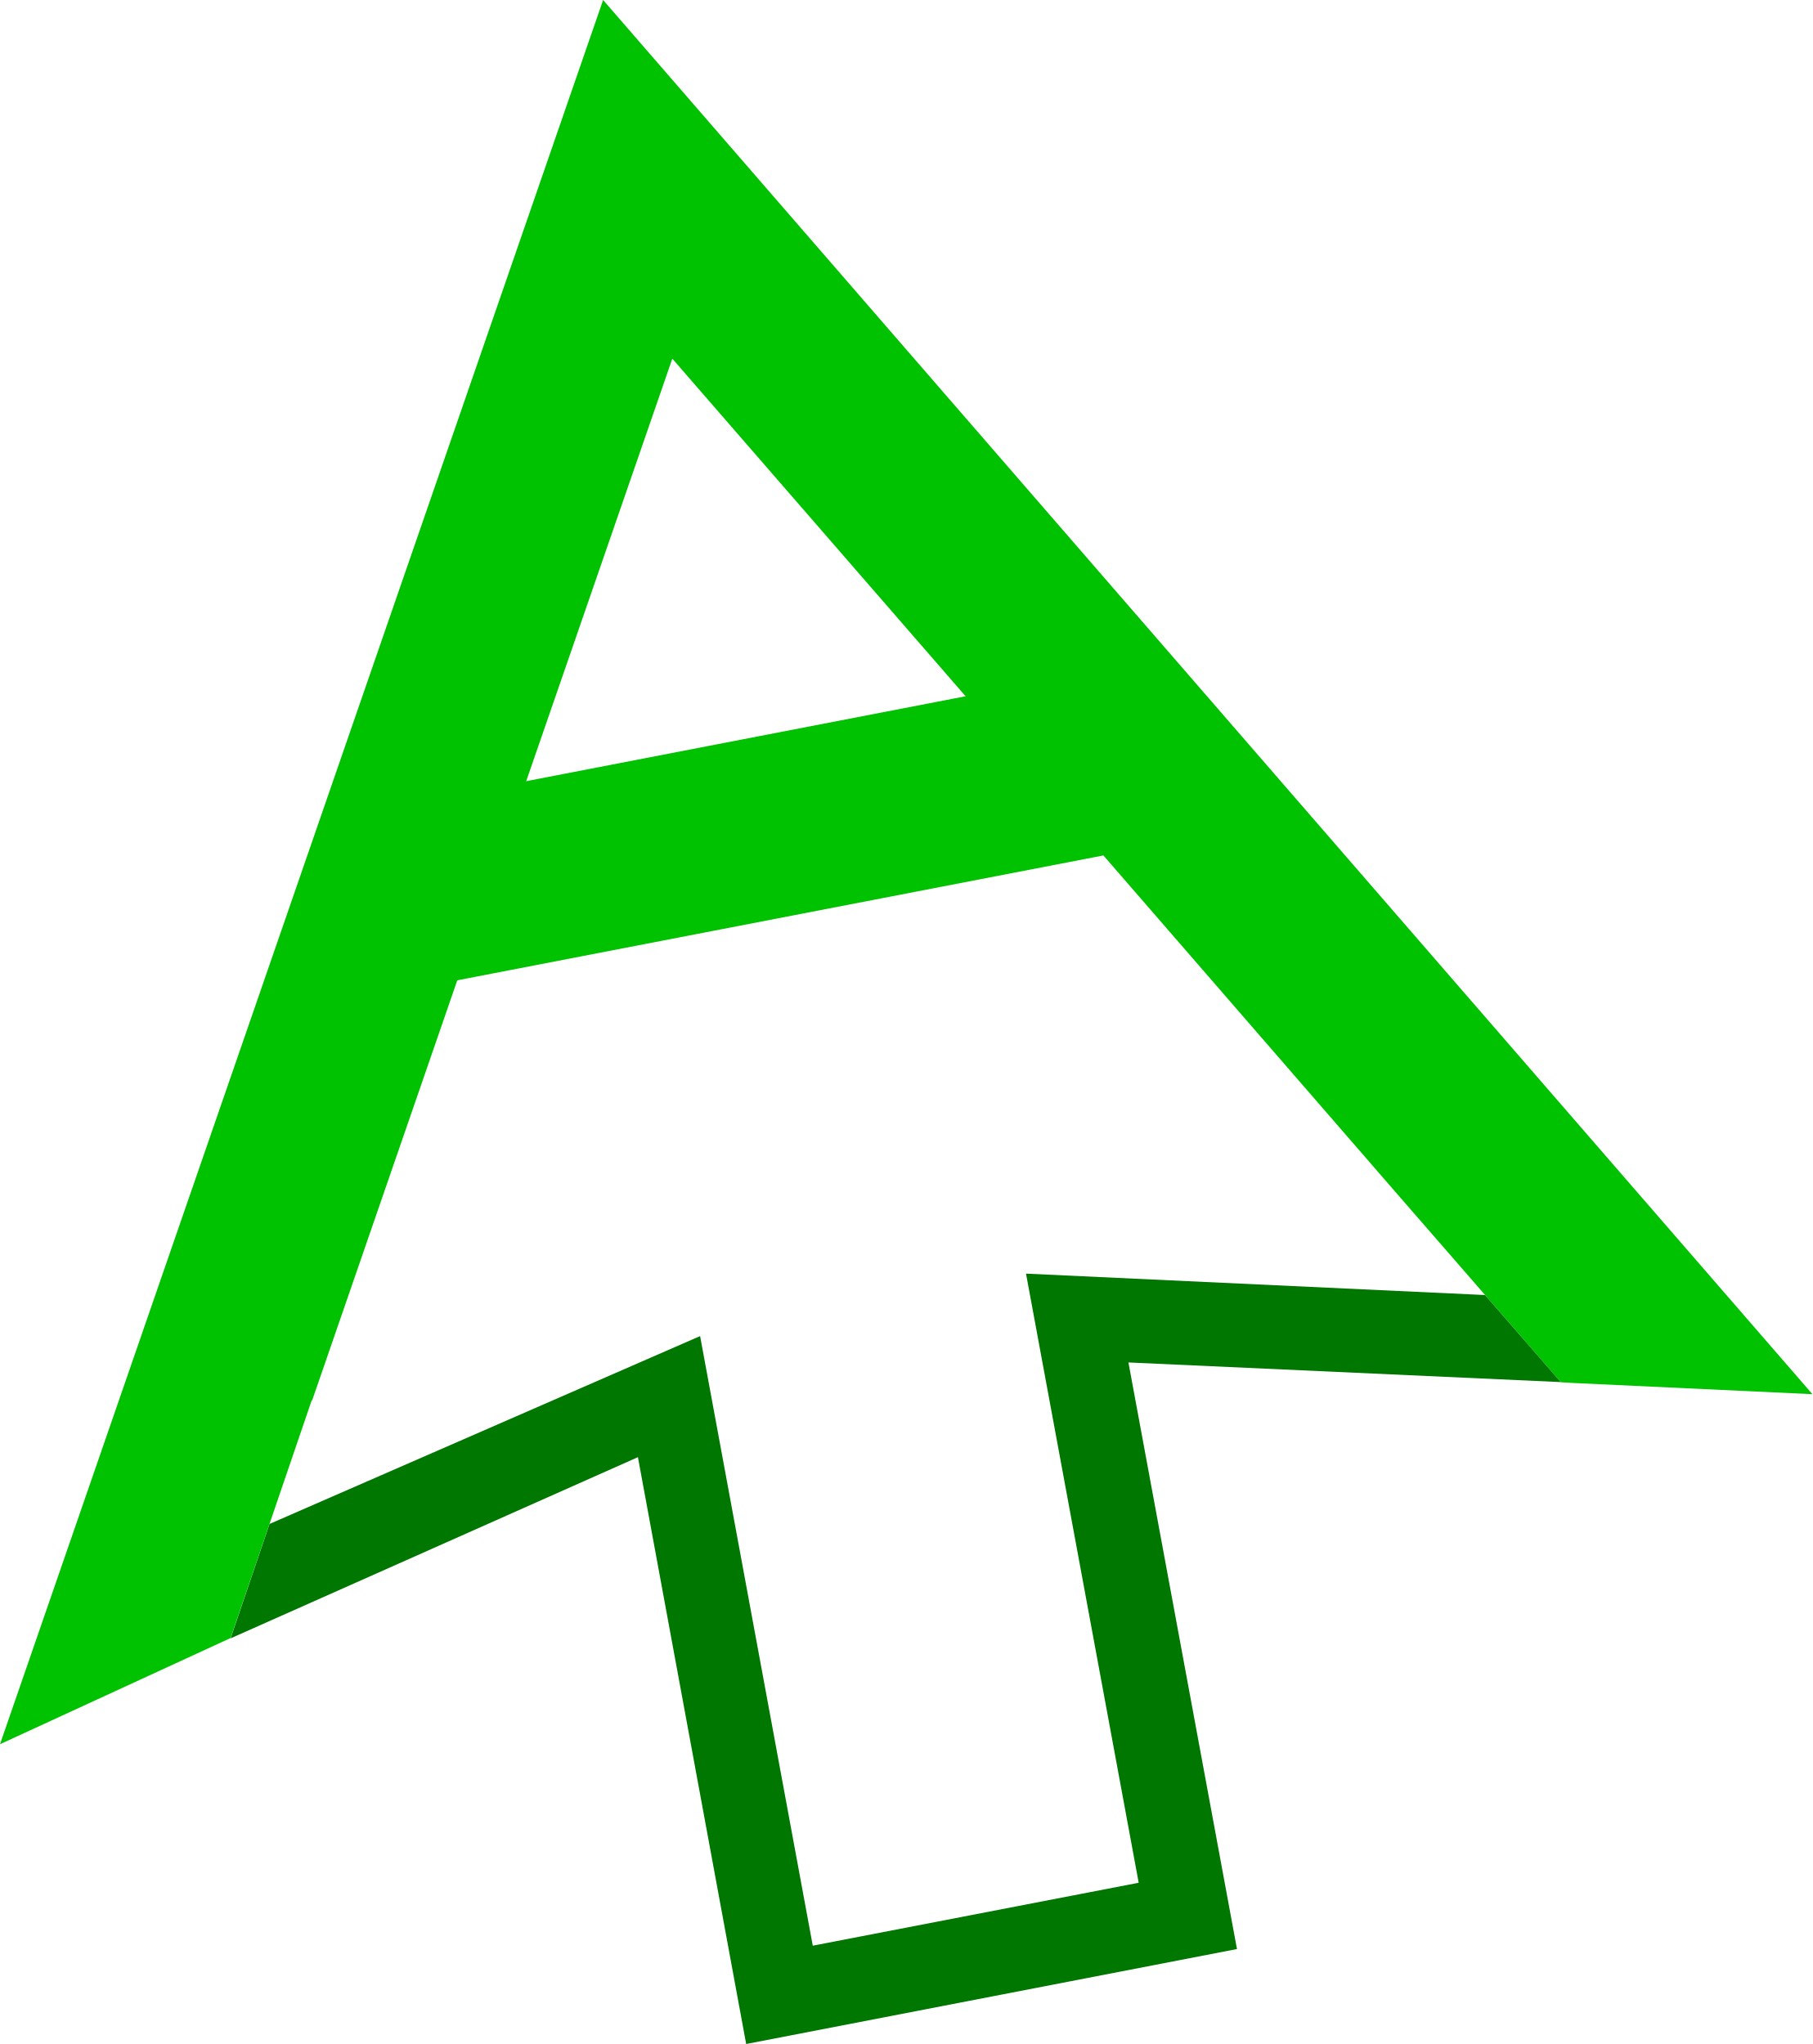
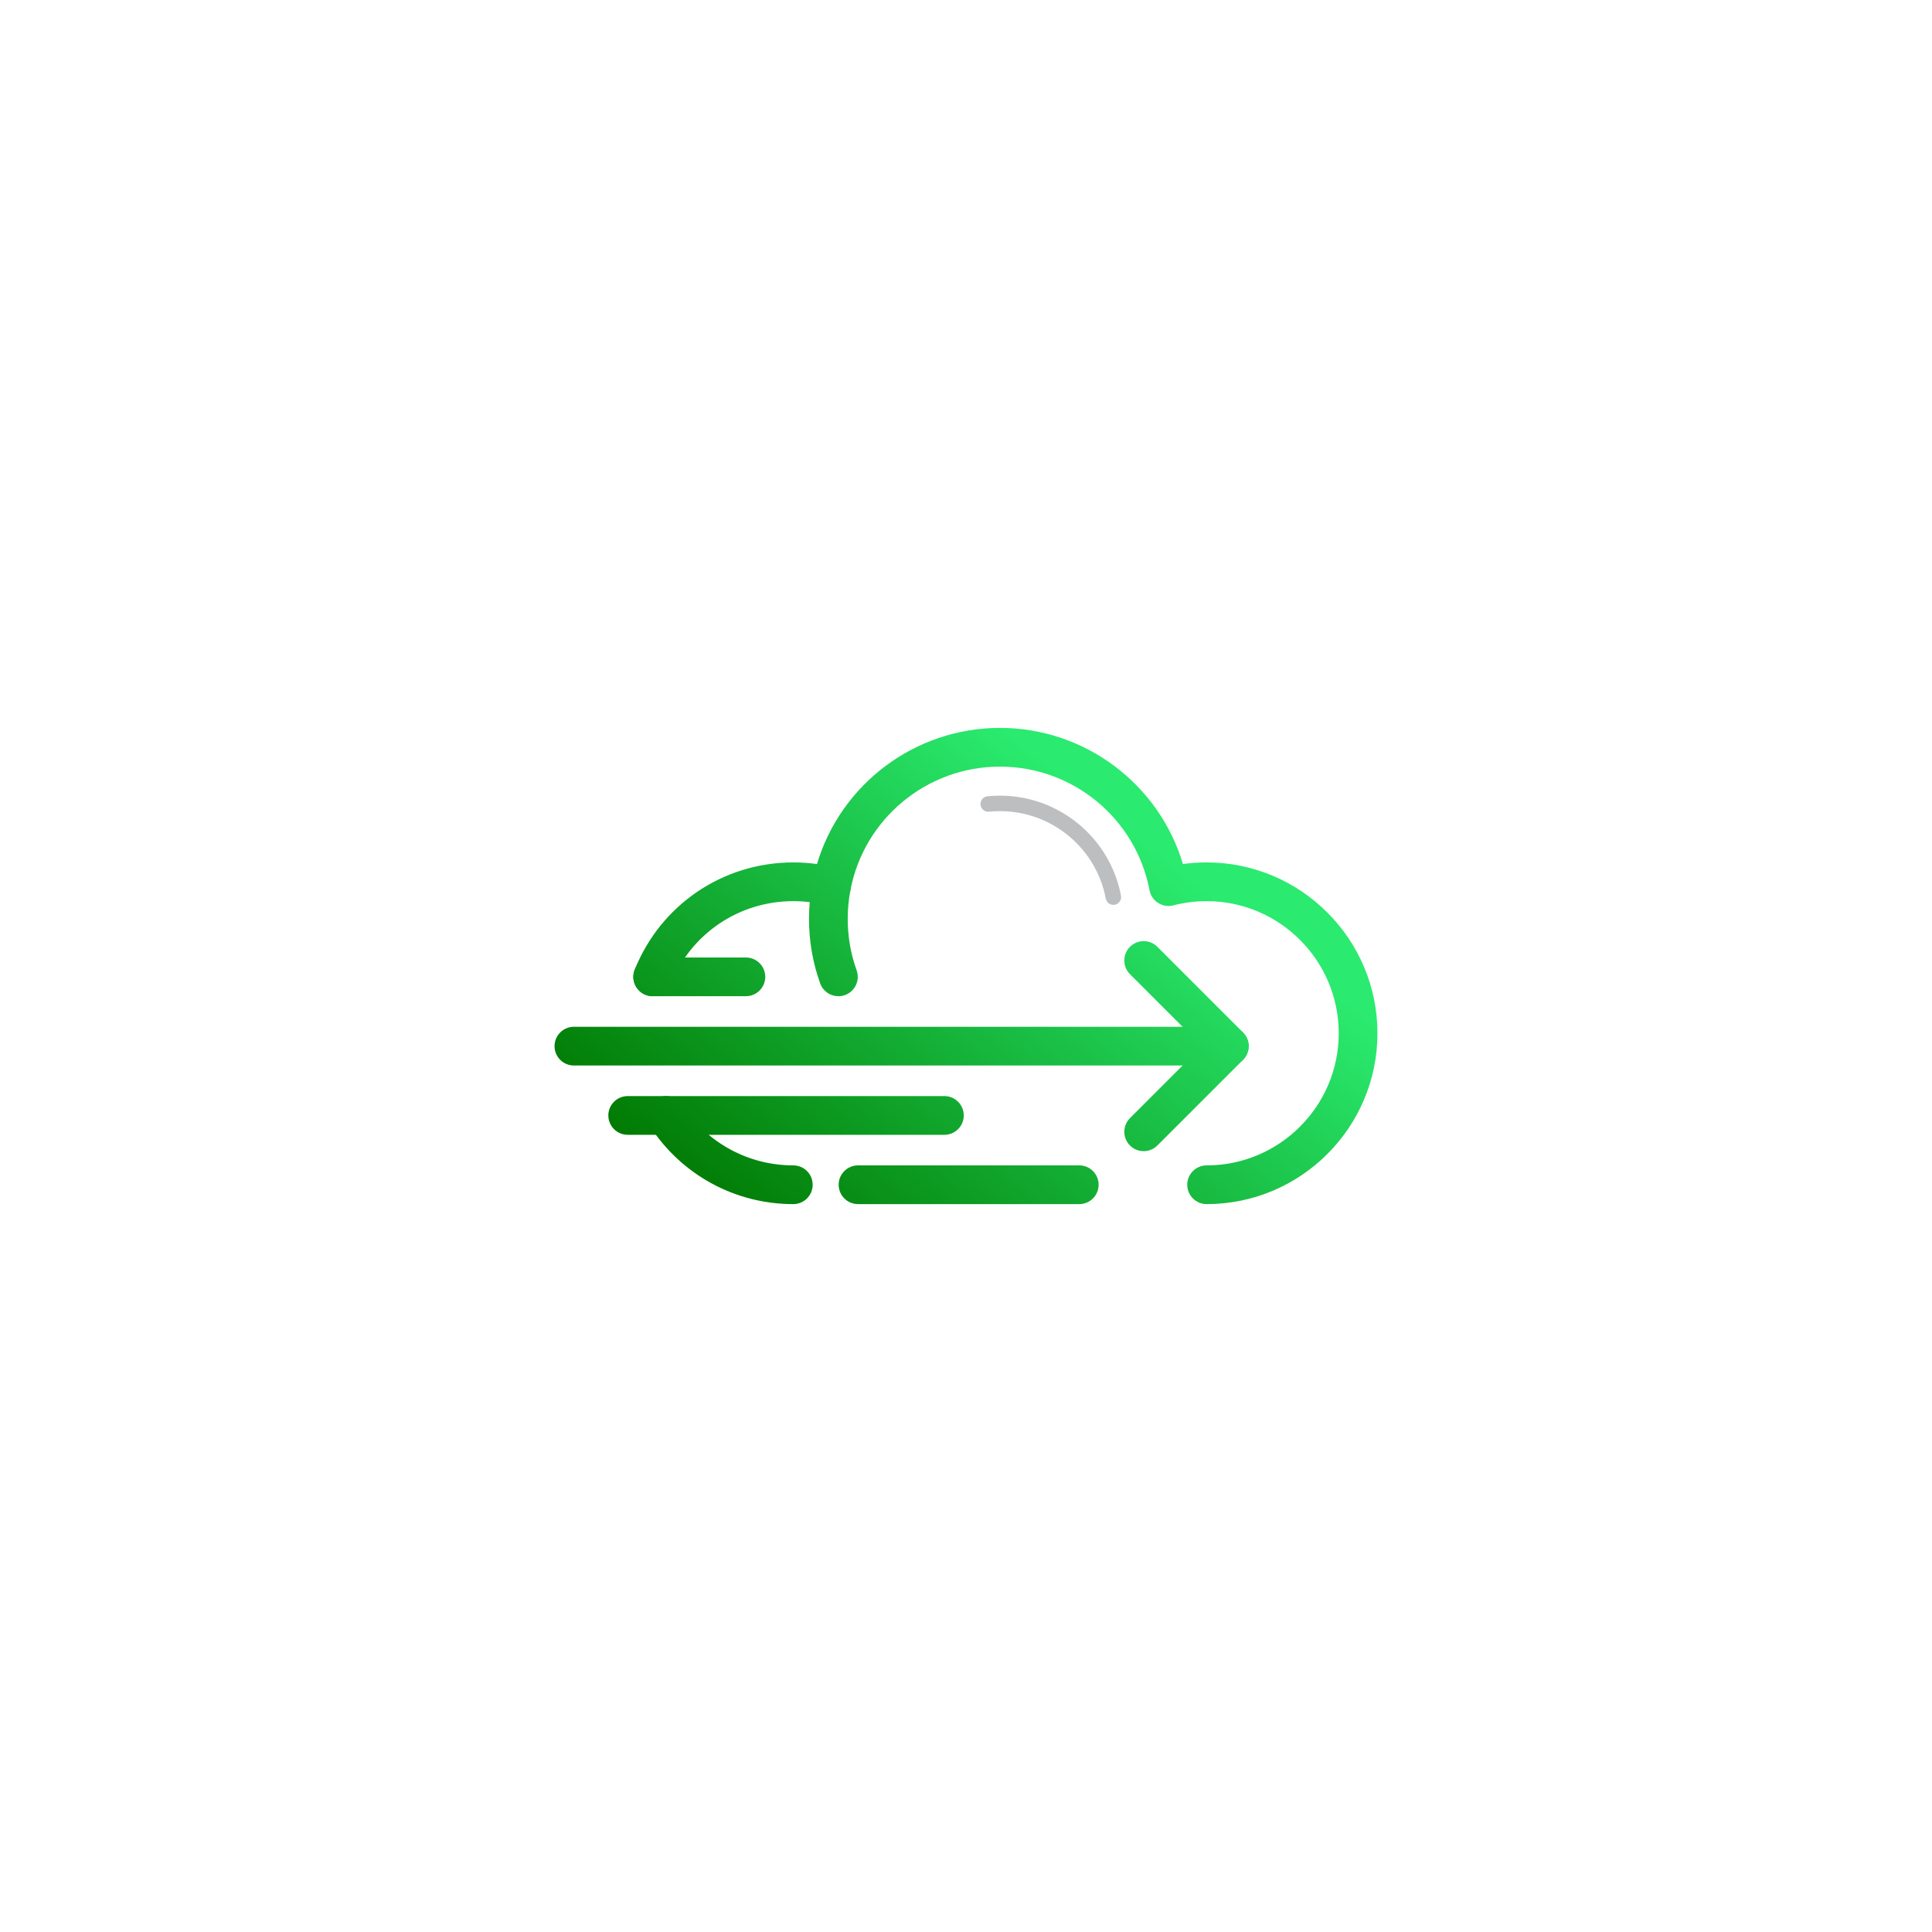
- <svg xmlns="http://www.w3.org/2000/svg" id="Layer_1" data-name="Layer 1" viewBox="0 0 307.24 346.57">
-   <defs>
-     <style>.cls-1{fill:#00c200;}.cls-2{fill:#070;}</style>
-   </defs>
-   <path class="cls-1" d="M863.06,561.2l40.56,1.9-205-236.39L596.38,622.45l39.08-18,13.76-40.31.08,0L673.87,493v0l11.67-33.72,24.81-71.76L760.1,444.8l23.37,27L833,528.89l28,32.19Z" transform="translate(-596.38 -326.71)" />
-   <rect class="cls-1" x="658.07" y="451.63" width="136.52" height="30.93" transform="translate(-671.8 -180.44) rotate(-10.94)" />
-   <polygon class="cls-2" points="108.14 247.07 39.09 277.79 45.7 258.39 118.68 226.54 137.78 329.9 193.03 319.23 173.93 215.95 251.75 219.58 264.59 234.34 191.29 231.01 209.69 330.47 126.49 346.57 108.14 247.07" />
+ <svg xmlns="http://www.w3.org/2000/svg" version="1.1" id="Layer_1" x="0px" y="0px" viewBox="0 0 5000 5000" style="enable-background:new 0 0 5000 5000;" xml:space="preserve">
+   <style type="text/css">
+ 	.st0{fill:url(#SVGID_1_);}
+ 	.st1{fill:url(#SVGID_2_);}
+ 	.st2{fill:#BCBEC0;}
+ 	.st3{fill:url(#SVGID_3_);}
+ 	.st4{fill:url(#SVGID_4_);}
+ 	.st5{fill:url(#SVGID_5_);}
+ 	.st6{fill:url(#SVGID_6_);}
+ 	.st7{fill:url(#SVGID_7_);}
+ 	.st8{fill:url(#SVGID_8_);}
+ 	.st9{fill:#00C200;}
+ 	.st10{fill:url(#SVGID_9_);}
+ 	.st11{fill:url(#SVGID_10_);}
+ 	.st12{fill:url(#SVGID_11_);}
+ 	.st13{fill:url(#SVGID_12_);}
+ 	.st14{fill:url(#SVGID_13_);}
+ 	.st15{fill:url(#SVGID_14_);}
+ 	.st16{fill:url(#SVGID_15_);}
+ 	.st17{fill:url(#SVGID_16_);}
+ </style>
+   <g>
+     <linearGradient id="SVGID_1_" gradientUnits="userSpaceOnUse" x1="3117.057" y1="2299.131" x2="2193.931" y2="3459.423">
+       <stop offset="0" style="stop-color:#2AEB6F" />
+       <stop offset="1" style="stop-color:#007700" />
+     </linearGradient>
+     <path class="st0" d="M2793.13,3116.22h-572.56c-27.68,0-50.11-22.44-50.11-50.11s22.43-50.11,50.11-50.11h572.56   c27.68,0,50.11,22.44,50.11,50.11S2820.81,3116.22,2793.13,3116.22z" />
+     <linearGradient id="SVGID_2_" gradientUnits="userSpaceOnUse" x1="2694.636" y1="1963.054" x2="1771.511" y2="3123.346">
+       <stop offset="0" style="stop-color:#2AEB6F" />
+       <stop offset="1" style="stop-color:#007700" />
+     </linearGradient>
+     <path class="st1" d="M2053.08,3116.23c-150.66,0-289.52-75.6-371.45-202.24c-15.03-23.23-8.38-54.25,14.85-69.29   c23.23-15.04,54.26-8.39,69.29,14.85c63.38,97.96,170.79,156.45,287.3,156.45c27.68,0,50.11,22.44,50.11,50.11   S2080.75,3116.23,2053.08,3116.23z" />
+     <path class="st2" d="M2881.37,2341.75c-9.44,0-17.84-6.69-19.67-16.31c-24.91-131.07-140.06-226.2-273.8-226.2   c-9.48,0-19.03,0.48-28.37,1.44c-11.01,1.09-20.85-6.89-21.98-17.91c-1.12-11.01,6.89-20.85,17.91-21.98   c10.69-1.09,21.6-1.64,32.44-1.64c152.97,0,284.69,108.84,313.19,258.8c2.07,10.88-5.07,21.37-15.95,23.44   C2883.88,2341.63,2882.61,2341.75,2881.37,2341.75z" />
+     <linearGradient id="SVGID_3_" gradientUnits="userSpaceOnUse" x1="2975.501" y1="2186.509" x2="2052.375" y2="3346.802">
+       <stop offset="0" style="stop-color:#2AEB6F" />
+       <stop offset="1" style="stop-color:#007700" />
+     </linearGradient>
+     <path class="st3" d="M3122.68,3116.23c-27.68,0-50.11-22.44-50.11-50.11s22.43-50.11,50.11-50.11   c188.55,0,341.95-153.37,341.95-341.9c0-188.55-153.4-341.95-341.95-341.95c-29.1,0-58.01,3.68-85.93,10.92   c-13.42,3.48-27.68,1.25-39.4-6.17c-11.72-7.42-19.83-19.36-22.42-32.98c-35.23-185.38-198-319.94-387.03-319.94   s-351.8,134.55-387.03,319.94c-2.59,13.62-10.7,25.55-22.41,32.97c-11.71,7.42-25.97,9.65-39.39,6.18   c-27.98-7.25-56.91-10.93-86-10.93c-140.49,0-265.08,84.23-317.4,214.59c-10.3,25.69-39.49,38.15-65.17,27.84   c-25.68-10.31-38.15-39.48-27.84-65.17c67.65-168.56,228.74-277.48,410.4-277.48c20.53,0,41.02,1.42,61.27,4.24   c61.73-206.93,253.45-352.4,473.55-352.4c220.09,0,411.8,145.48,473.55,352.39c20.23-2.81,40.7-4.23,61.23-4.23   c243.81,0,442.17,198.36,442.17,442.17C3564.85,2917.89,3366.49,3116.23,3122.68,3116.23z" />
+     <linearGradient id="SVGID_4_" gradientUnits="userSpaceOnUse" x1="2586.051" y1="1876.664" x2="1662.925" y2="3036.956">
+       <stop offset="0" style="stop-color:#2AEB6F" />
+       <stop offset="1" style="stop-color:#007700" />
+     </linearGradient>
+     <path class="st4" d="M2169.77,2578.22c-20.55,0-39.82-12.74-47.16-33.19c-19.21-53.5-28.95-109.7-28.95-167.03   c0-31.19,2.93-62.41,8.71-92.8c5.17-27.18,31.39-45.04,58.59-39.87c27.19,5.17,45.04,31.4,39.87,58.59   c-4.6,24.23-6.94,49.15-6.94,74.07c0,45.75,7.76,90.56,23.05,133.16c9.35,26.05-4.18,54.74-30.23,64.1   C2181.1,2577.26,2175.39,2578.22,2169.77,2578.22z" />
+     <linearGradient id="SVGID_5_" gradientUnits="userSpaceOnUse" x1="2836.068" y1="2075.577" x2="1912.943" y2="3235.869">
+       <stop offset="0" style="stop-color:#2AEB6F" />
+       <stop offset="1" style="stop-color:#007700" />
+     </linearGradient>
+     <path class="st5" d="M3181.49,2757.53H1485.26c-27.68,0-50.11-22.44-50.11-50.11c0-27.67,22.43-50.11,50.11-50.11h1696.23   c27.68,0,50.11,22.44,50.11,50.11C3231.6,2735.09,3209.17,2757.53,3181.49,2757.53z" />
+     <linearGradient id="SVGID_6_" gradientUnits="userSpaceOnUse" x1="2740.294" y1="1999.379" x2="1817.168" y2="3159.671">
+       <stop offset="0" style="stop-color:#2AEB6F" />
+       <stop offset="1" style="stop-color:#007700" />
+     </linearGradient>
+     <path class="st6" d="M2444.11,2936.87h-819.62c-27.68,0-50.11-22.44-50.11-50.11s22.43-50.11,50.11-50.11h819.62   c27.68,0,50.11,22.44,50.11,50.11S2471.78,2936.87,2444.11,2936.87z" />
+     <linearGradient id="SVGID_7_" gradientUnits="userSpaceOnUse" x1="2428.052" y1="1750.961" x2="1504.927" y2="2911.253">
+       <stop offset="0" style="stop-color:#2AEB6F" />
+       <stop offset="1" style="stop-color:#007700" />
+     </linearGradient>
+     <path class="st7" d="M1930.37,2578.19h-241.19c-27.68,0-50.11-22.44-50.11-50.11c0-27.67,22.43-50.11,50.11-50.11h241.19   c27.68,0,50.11,22.44,50.11,50.11C1980.48,2555.76,1958.05,2578.19,1930.37,2578.19z" />
+     <linearGradient id="SVGID_8_" gradientUnits="userSpaceOnUse" x1="3233.553" y1="2391.815" x2="2310.428" y2="3552.107">
+       <stop offset="0" style="stop-color:#2AEB6F" />
+       <stop offset="1" style="stop-color:#007700" />
+     </linearGradient>
+     <path class="st8" d="M2959.8,2979.22c-12.82,0-25.65-4.89-35.43-14.68c-19.57-19.57-19.57-51.3,0-70.87l186.26-186.25   l-186.26-186.25c-19.57-19.57-19.57-51.3,0-70.87c19.57-19.56,51.3-19.56,70.87,0l221.69,221.69c19.57,19.57,19.57,51.3,0,70.87   l-221.69,221.69C2985.45,2974.32,2972.63,2979.22,2959.8,2979.22z" />
+   </g>
</svg>
